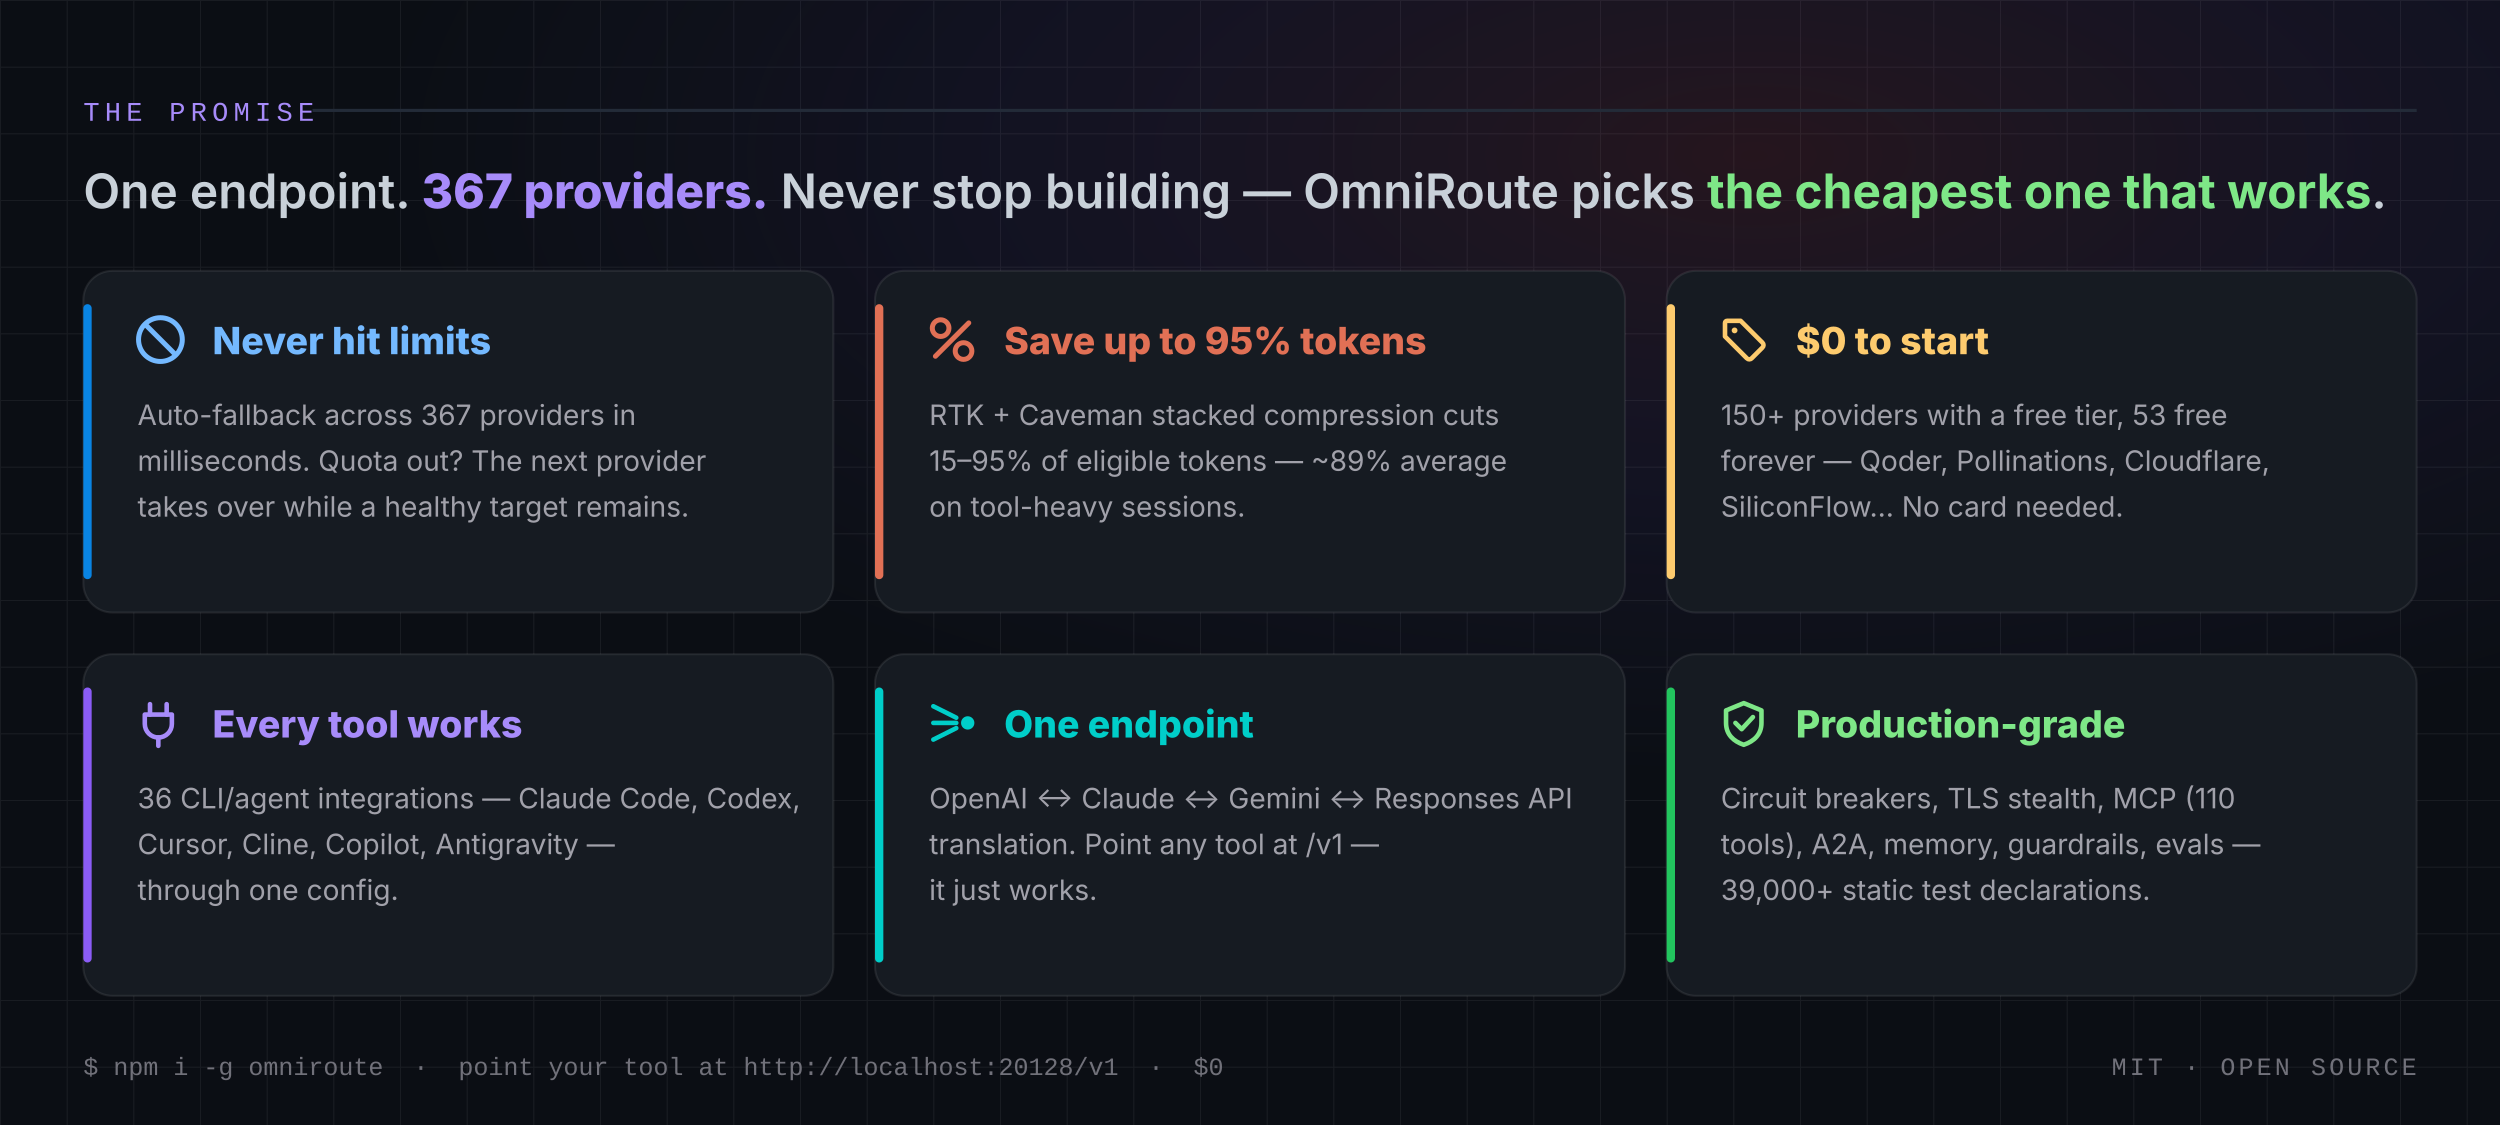
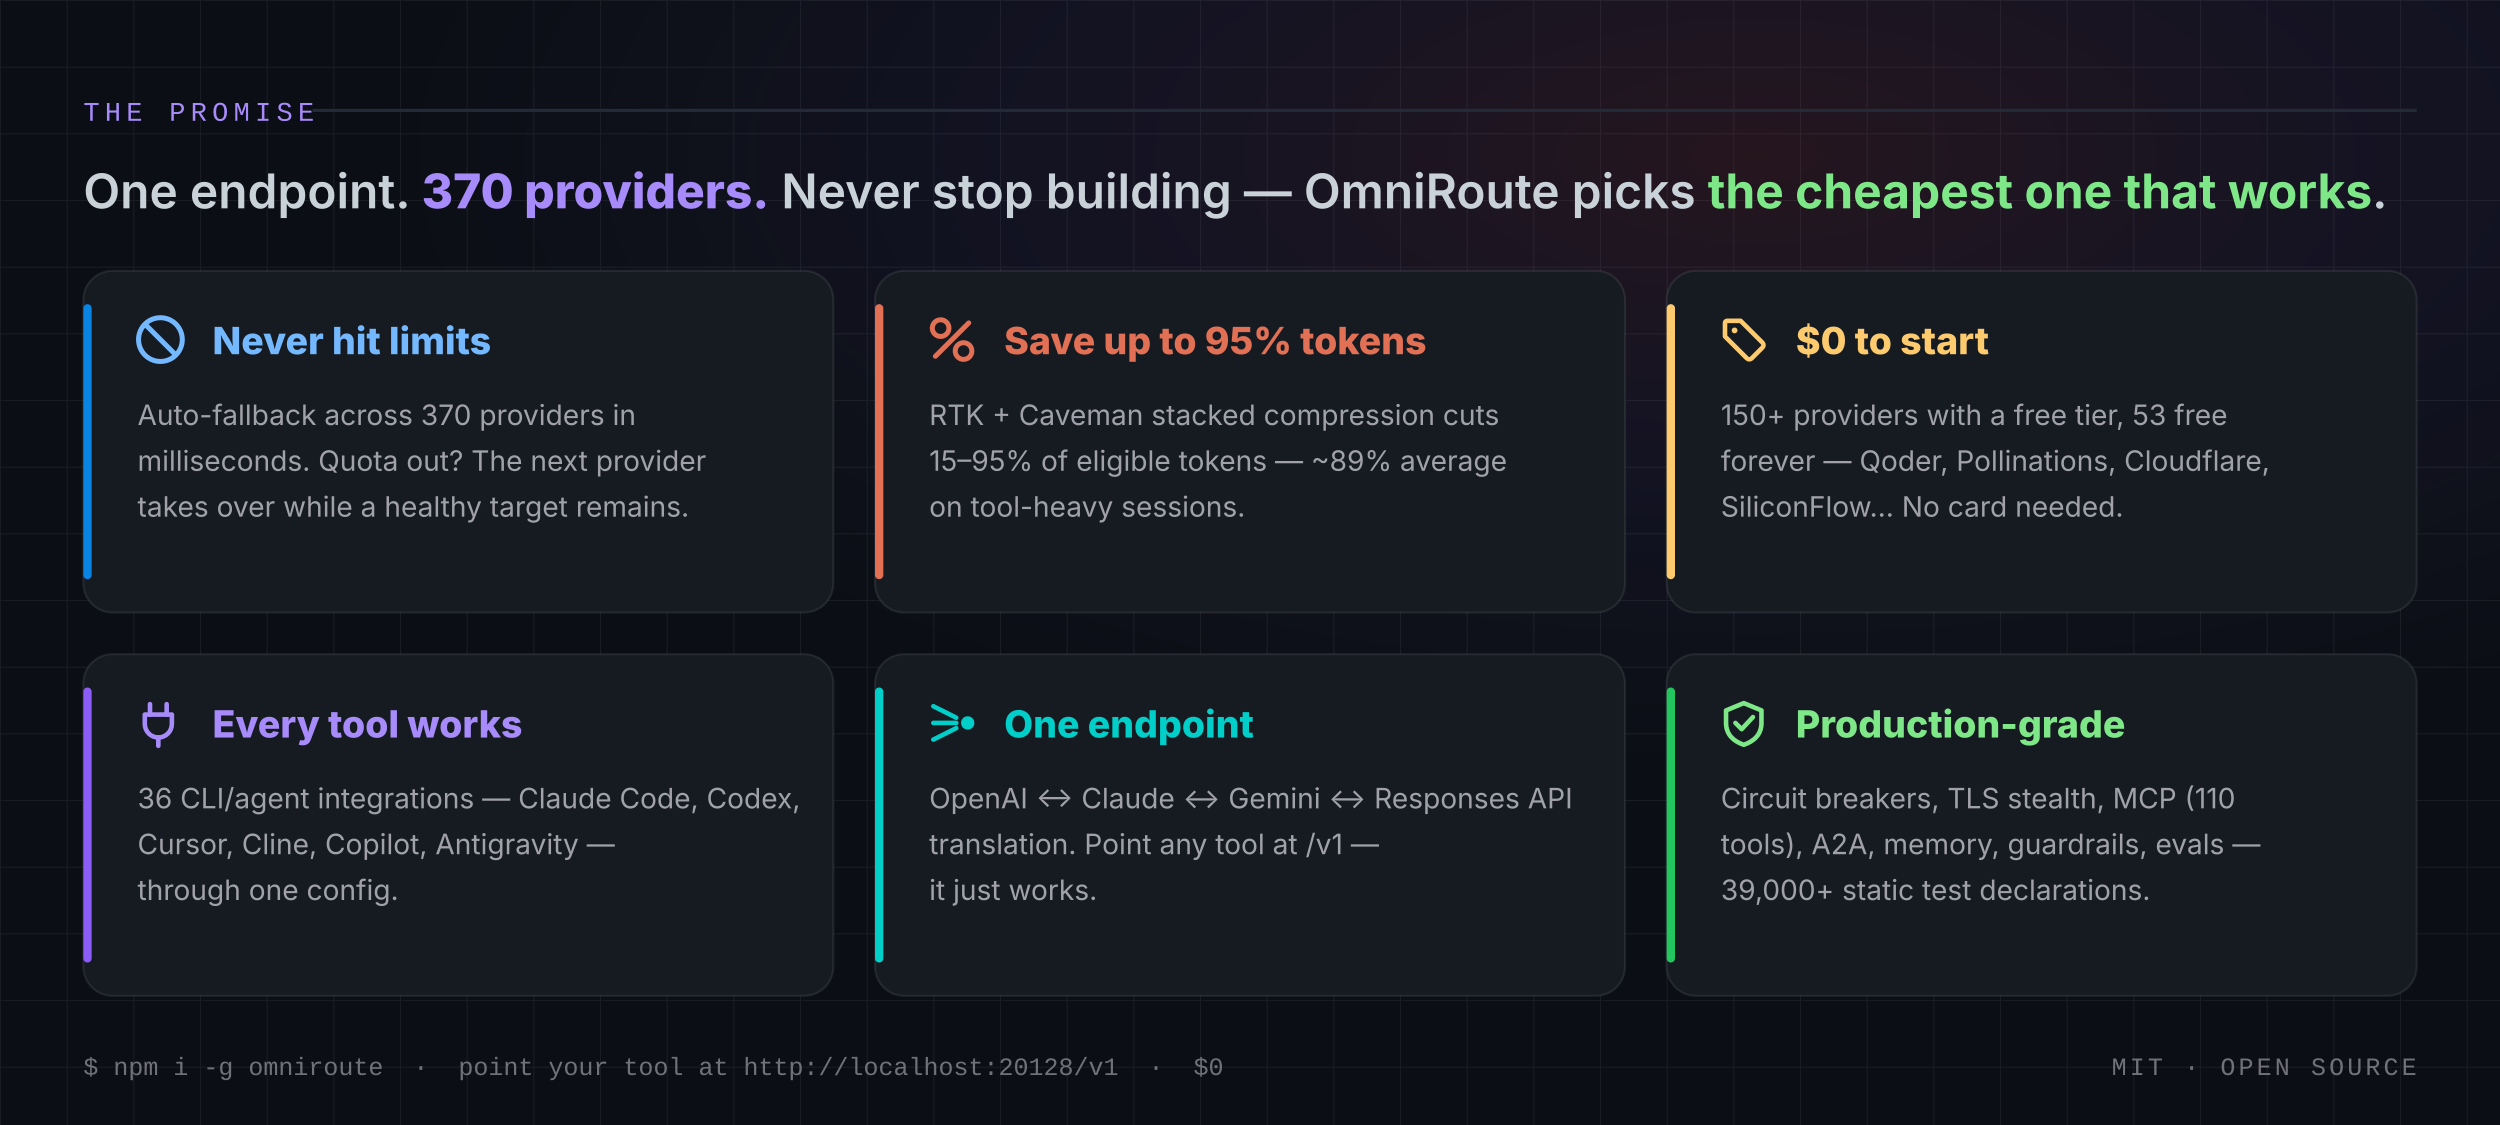
- <svg xmlns="http://www.w3.org/2000/svg" viewBox="0 0 1200 540" role="img" aria-label="The OmniRoute promise: one endpoint and 367 providers. Six pillars. Resilient fallback: automatic routing continues while another healthy target is available. Save up to 95 percent of eligible tokens: RTK plus Caveman stacked compression averages about 89 percent on tool-heavy sessions. Zero dollars to start: 150+ providers with a free tier and 54 recurring or keyless free-forever providers. Every tool works: 36 CLI and agent integration records, including Claude Code, Codex, Cursor, Cline, Copilot and Antigravity, through one config. One endpoint: OpenAI, Claude, Gemini and Responses API translation at /v1. Production controls: circuit breakers, TLS stealth, MCP with 110 tools, A2A, memory, guardrails, evals, and 39,000+ static test declarations across 5,100+ tracked test files.">
+ <svg xmlns="http://www.w3.org/2000/svg" viewBox="0 0 1200 540" role="img" aria-label="The OmniRoute promise: one endpoint and 370 providers. Six pillars. Resilient fallback: automatic routing continues while another healthy target is available. Save up to 95 percent of eligible tokens: RTK plus Caveman stacked compression averages about 89 percent on tool-heavy sessions. Zero dollars to start: 150+ providers with a free tier and 54 recurring or keyless free-forever providers. Every tool works: 36 CLI and agent integration records, including Claude Code, Codex, Cursor, Cline, Copilot and Antigravity, through one config. One endpoint: OpenAI, Claude, Gemini and Responses API translation at /v1. Production controls: circuit breakers, TLS stealth, MCP with 110 tools, A2A, memory, guardrails, evals, and 39,000+ static test declarations across 5,100+ tracked test files.">
  <defs>
    <pattern id="gridPaperP" width="32" height="32" patternUnits="userSpaceOnUse">
      <path d="M 32 0 L 0 0 0 32" fill="none" stroke="#ffffff" stroke-opacity="0.06" stroke-width="1" />
    </pattern>
    <radialGradient id="bgGlowP" cx="70%" cy="14%" r="55%">
      <stop offset="0%" stop-color="#e54d5e" stop-opacity="0.12" />
      <stop offset="55%" stop-color="#8b5cf6" stop-opacity="0.06" />
      <stop offset="100%" stop-color="#6366f1" stop-opacity="0" />
    </radialGradient>
  </defs>
  <rect width="1200" height="540" fill="#0b0e14" />
  <rect width="1200" height="540" fill="url(#gridPaperP)" />
  <rect width="1200" height="540" fill="url(#bgGlowP)" />
  <g>
    <text x="40" y="58" font-family="Consolas, 'Courier New', monospace" font-size="13" letter-spacing="2.5" fill="#a78bfa">THE PROMISE</text>
    <line x1="150" y1="53" x2="1160" y2="53" stroke="#232b38" stroke-width="1.5" />
  </g>
  <g>
-     <text x="40" y="100" font-family="Inter, 'Segoe UI', Arial, Helvetica, system-ui, sans-serif" font-size="23" font-weight="600" fill="#c9d1d9">One endpoint. <tspan fill="#a78bfa" font-weight="800">367 providers.</tspan> Never stop building — OmniRoute picks <tspan fill="#7ee787" font-weight="700">the cheapest one that works</tspan>.</text>
+     <text x="40" y="100" font-family="Inter, 'Segoe UI', Arial, Helvetica, system-ui, sans-serif" font-size="23" font-weight="600" fill="#c9d1d9">One endpoint. <tspan fill="#a78bfa" font-weight="800">370 providers.</tspan> Never stop building — OmniRoute picks <tspan fill="#7ee787" font-weight="700">the cheapest one that works</tspan>.</text>
  </g>
  <g font-family="Inter, 'Segoe UI', Arial, Helvetica, system-ui, sans-serif">
    <g>
      <rect x="40" y="130" width="360" height="164" rx="14" fill="#161b22" stroke="#ffffff" stroke-opacity="0.08" stroke-width="1" />
      <rect x="40" y="130" width="360" height="164" rx="14" fill="none" stroke="#74b9ff" stroke-width="1.5" opacity="0">
        <animate attributeName="opacity" values="0;0.9;0;0" keyTimes="0;0.055;0.12;1" dur="12s" begin="3s" repeatCount="indefinite" />
      </rect>
      <rect x="40" y="146" width="4" height="132" rx="2" fill="#0984e3" />
      <g transform="translate(66,152)" stroke="#74b9ff" stroke-width="2.4" fill="none" stroke-linecap="round">
        <circle cx="11" cy="11" r="10.5" />
        <line x1="3.9" y1="3.9" x2="18.1" y2="18.1" />
      </g>
      <text x="102" y="170" font-size="18" font-weight="800" fill="#74b9ff">Never hit limits</text>
-       <text x="66" y="204" font-size="13.5" fill="#a1a1aa">Auto-fallback across 367 providers in</text>
+       <text x="66" y="204" font-size="13.5" fill="#a1a1aa">Auto-fallback across 370 providers in</text>
      <text x="66" y="226" font-size="13.5" fill="#a1a1aa">milliseconds. Quota out? The next provider</text>
      <text x="66" y="248" font-size="13.5" fill="#a1a1aa">takes over while a healthy target remains.</text>
    </g>
    <g>
      <rect x="420" y="130" width="360" height="164" rx="14" fill="#161b22" stroke="#ffffff" stroke-opacity="0.08" stroke-width="1" />
      <rect x="420" y="130" width="360" height="164" rx="14" fill="none" stroke="#e17055" stroke-width="1.5" opacity="0">
        <animate attributeName="opacity" values="0;0;0.9;0;0" keyTimes="0;0.167;0.222;0.287;1" dur="12s" begin="3s" repeatCount="indefinite" />
      </rect>
      <rect x="420" y="146" width="4" height="132" rx="2" fill="#e17055" />
      <g transform="translate(446,152)" stroke="#e17055" stroke-width="2.4" fill="none" stroke-linecap="round">
        <circle cx="5.5" cy="5.5" r="4" />
        <circle cx="16.5" cy="16.5" r="4" />
        <line x1="19" y1="3" x2="3" y2="19" />
      </g>
      <text x="482" y="170" font-size="18" font-weight="800" fill="#e17055">Save up to 95% tokens</text>
      <text x="446" y="204" font-size="13.5" fill="#a1a1aa">RTK + Caveman stacked compression cuts</text>
      <text x="446" y="226" font-size="13.5" fill="#a1a1aa">15–95% of eligible tokens — ~89% average</text>
      <text x="446" y="248" font-size="13.5" fill="#a1a1aa">on tool-heavy sessions.</text>
    </g>
    <g>
      <rect x="800" y="130" width="360" height="164" rx="14" fill="#161b22" stroke="#ffffff" stroke-opacity="0.08" stroke-width="1" />
      <rect x="800" y="130" width="360" height="164" rx="14" fill="none" stroke="#fdcb6e" stroke-width="1.5" opacity="0">
        <animate attributeName="opacity" values="0;0;0.9;0;0" keyTimes="0;0.334;0.389;0.454;1" dur="12s" begin="3s" repeatCount="indefinite" />
      </rect>
      <rect x="800" y="146" width="4" height="132" rx="2" fill="#fdcb6e" />
      <g transform="translate(826,152)" stroke="#fdcb6e" stroke-width="2.2" fill="none" stroke-linecap="round" stroke-linejoin="round">
        <path d="M 2,9.5 L 2,3 A 1,1 0 0 1 3,2 L 9.5,2 L 20,12.5 A 1.6,1.6 0 0 1 20,14.8 L 14.8,20 A 1.6,1.6 0 0 1 12.5,20 Z" />
        <circle cx="6.6" cy="6.6" r="1.4" fill="#fdcb6e" stroke="none" />
      </g>
      <text x="862" y="170" font-size="18" font-weight="800" fill="#fdcb6e">$0 to start</text>
      <text x="826" y="204" font-size="13.5" fill="#a1a1aa">150+ providers with a free tier, 53 free</text>
      <text x="826" y="226" font-size="13.5" fill="#a1a1aa">forever — Qoder, Pollinations, Cloudflare,</text>
      <text x="826" y="248" font-size="13.5" fill="#a1a1aa">SiliconFlow… No card needed.</text>
    </g>
    <g>
      <rect x="40" y="314" width="360" height="164" rx="14" fill="#161b22" stroke="#ffffff" stroke-opacity="0.08" stroke-width="1" />
      <rect x="40" y="314" width="360" height="164" rx="14" fill="none" stroke="#a78bfa" stroke-width="1.5" opacity="0">
        <animate attributeName="opacity" values="0;0;0.9;0;0" keyTimes="0;0.5;0.555;0.62;1" dur="12s" begin="3s" repeatCount="indefinite" />
      </rect>
      <rect x="40" y="330" width="4" height="132" rx="2" fill="#8b5cf6" />
      <g transform="translate(66,336)" stroke="#a78bfa" stroke-width="2.2" fill="none" stroke-linecap="round" stroke-linejoin="round">
        <path d="M 6,2 L 6,7 M 14,2 L 14,7" />
        <path d="M 3.5,7 L 16.5,7 L 16.5,11.5 A 6.5,6.5 0 0 1 10,18 A 6.5,6.5 0 0 1 3.5,11.5 Z" />
        <path d="M 10,18 L 10,22" />
      </g>
      <text x="102" y="354" font-size="18" font-weight="800" fill="#a78bfa">Every tool works</text>
      <text x="66" y="388" font-size="13.5" fill="#a1a1aa">36 CLI/agent integrations — Claude Code, Codex,</text>
      <text x="66" y="410" font-size="13.5" fill="#a1a1aa">Cursor, Cline, Copilot, Antigravity —</text>
      <text x="66" y="432" font-size="13.5" fill="#a1a1aa">through one config.</text>
    </g>
    <g>
      <rect x="420" y="314" width="360" height="164" rx="14" fill="#161b22" stroke="#ffffff" stroke-opacity="0.08" stroke-width="1" />
      <rect x="420" y="314" width="360" height="164" rx="14" fill="none" stroke="#00cec9" stroke-width="1.5" opacity="0">
        <animate attributeName="opacity" values="0;0;0.9;0;0" keyTimes="0;0.667;0.722;0.787;1" dur="12s" begin="3s" repeatCount="indefinite" />
      </rect>
      <rect x="420" y="330" width="4" height="132" rx="2" fill="#00cec9" />
      <g transform="translate(446,336)" stroke="#00cec9" stroke-width="2.2" fill="none" stroke-linecap="round">
        <path d="M 2,3 L 13,8.5 M 2,11 L 13,11 M 2,19 L 13,13.5" />
        <circle cx="18.5" cy="11" r="3.2" fill="#00cec9" stroke="none" />
      </g>
      <text x="482" y="354" font-size="18" font-weight="800" fill="#00cec9">One endpoint</text>
      <text x="446" y="388" font-size="13.5" fill="#a1a1aa">OpenAI ↔ Claude ↔ Gemini ↔ Responses API</text>
      <text x="446" y="410" font-size="13.5" fill="#a1a1aa">translation. Point any tool at /v1 —</text>
      <text x="446" y="432" font-size="13.5" fill="#a1a1aa">it just works.</text>
    </g>
    <g>
      <rect x="800" y="314" width="360" height="164" rx="14" fill="#161b22" stroke="#ffffff" stroke-opacity="0.08" stroke-width="1" />
      <rect x="800" y="314" width="360" height="164" rx="14" fill="none" stroke="#7ee787" stroke-width="1.5" opacity="0">
        <animate attributeName="opacity" values="0;0;0.9;0;0" keyTimes="0;0.834;0.889;0.954;1" dur="12s" begin="3s" repeatCount="indefinite" />
      </rect>
      <rect x="800" y="330" width="4" height="132" rx="2" fill="#22c55e" />
      <g transform="translate(826,336)" stroke="#7ee787" stroke-width="2.2" fill="none" stroke-linecap="round" stroke-linejoin="round">
        <path d="M 11,1.5 L 19.5,5 L 19.5,11 C 19.5,16.5 16,19.8 11,21.5 C 6,19.8 2.5,16.5 2.5,11 L 2.5,5 Z" />
        <path d="M 7,11 L 10,14 L 15.4,8.2" />
      </g>
      <text x="862" y="354" font-size="18" font-weight="800" fill="#7ee787">Production-grade</text>
      <text x="826" y="388" font-size="13.5" fill="#a1a1aa">Circuit breakers, TLS stealth, MCP (110</text>
      <text x="826" y="410" font-size="13.5" fill="#a1a1aa">tools), A2A, memory, guardrails, evals —</text>
      <text x="826" y="432" font-size="13.5" fill="#a1a1aa">39,000+ static test declarations.</text>
    </g>
  </g>
  <g>
    <text x="40" y="516" font-family="Consolas, 'Courier New', monospace" font-size="12" fill="#71717a">$ npm i -g omniroute  ·  point your tool at http://localhost:20128/v1  ·  $0</text>
    <text x="1160" y="516" text-anchor="end" font-family="Consolas, 'Courier New', monospace" font-size="12" letter-spacing="1.5" fill="#71717a">MIT · OPEN SOURCE</text>
  </g>
</svg>
